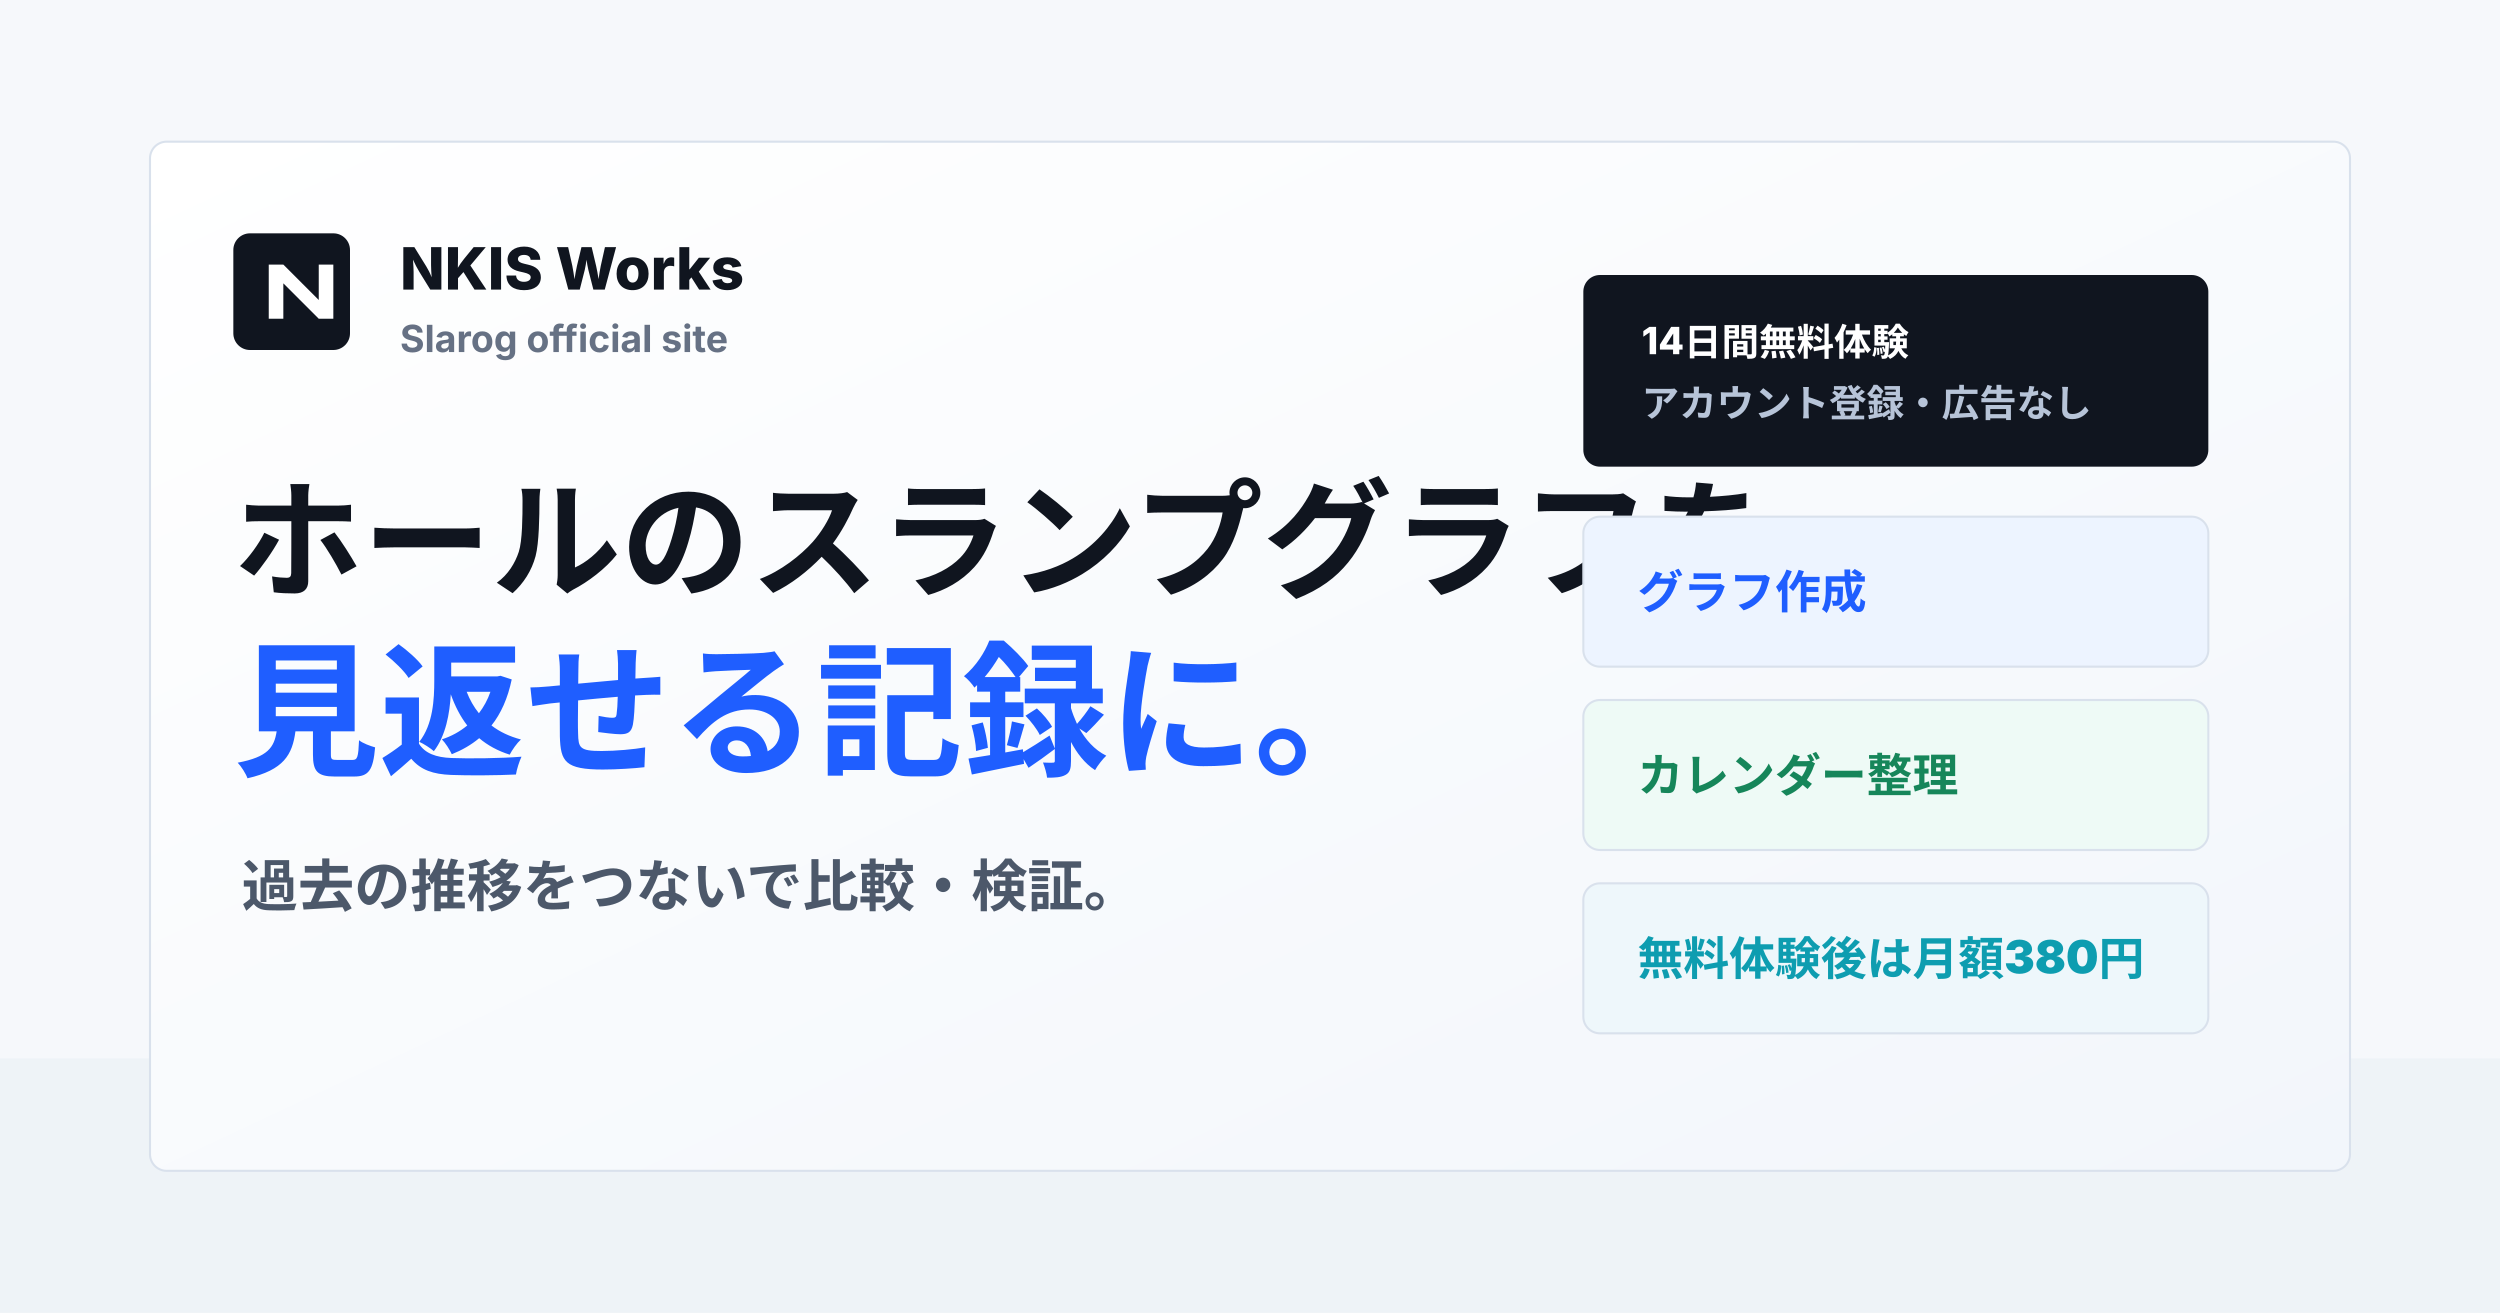
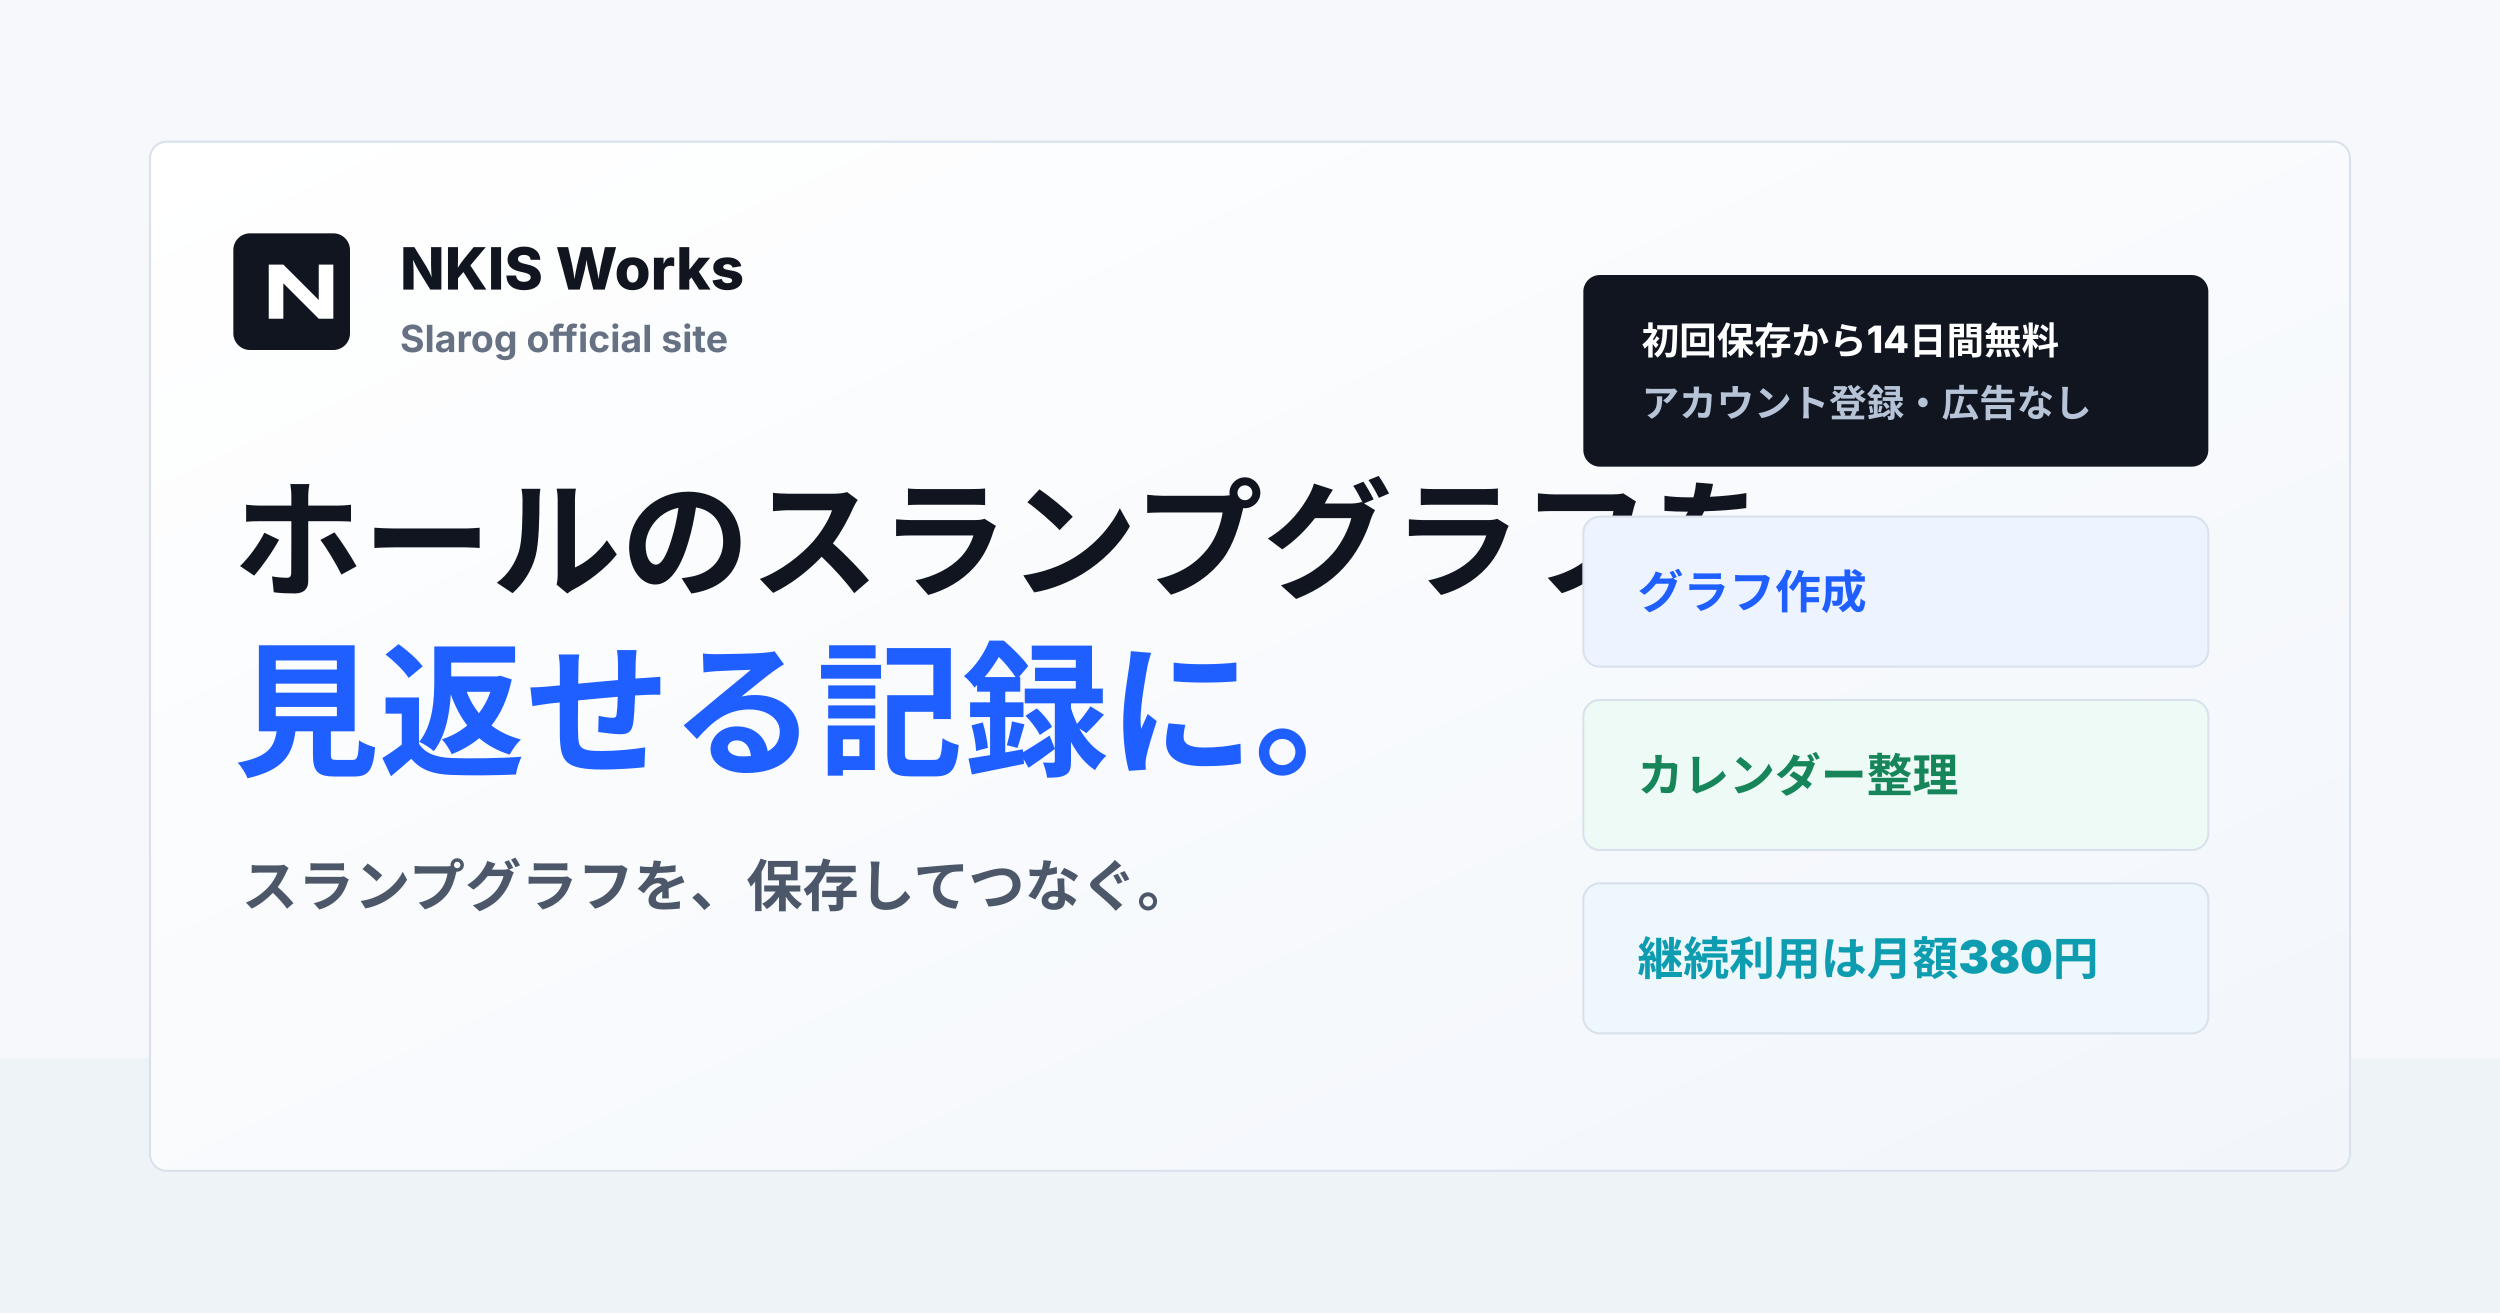
<svg xmlns="http://www.w3.org/2000/svg" viewBox="0 0 1200 630" role="img" aria-labelledby="title desc">
  <defs>
    <linearGradient id="panel" x1="0" x2="1" y1="0" y2="1">
      <stop stop-color="#ffffff" />
      <stop offset="1" stop-color="#f2f6fb" />
    </linearGradient>
    <linearGradient id="screen" x1="0" x2="0" y1="0" y2="1">
      <stop stop-color="#fbfcff" />
      <stop offset="1" stop-color="#edf3f9" />
    </linearGradient>
  </defs>
  <rect width="1200" height="630" fill="#f6f8fb" />
  <path d="M0 508H1200V630H0Z" fill="#eef3f7" />
  <rect x="72" y="68" width="1056" height="494" rx="8" fill="url(#panel)" stroke="#d9e1ec" />
  <rect x="112" y="112" width="56" height="56" rx="8" fill="#10151f" />
  <path d="M129 153V127h7l17 17v-17h7v26h-7l-17-17v17h-7Z" fill="#ffffff" />
  <text x="192" y="139" font-family="-apple-system, BlinkMacSystemFont, 'Noto Sans JP', sans-serif" font-size="28" font-weight="800" fill="#10151f">NKIS Works</text>
  <text x="192" y="169" font-family="-apple-system, BlinkMacSystemFont, 'Noto Sans JP', sans-serif" font-size="18" font-weight="700" fill="#667184">Slarog official site</text>
  <text x="112" y="282" font-family="-apple-system, BlinkMacSystemFont, 'Noto Sans JP', sans-serif" font-size="62" font-weight="900" fill="#10151f">ホールのスランプグラフを、</text>
  <text x="112" y="367" font-family="-apple-system, BlinkMacSystemFont, 'Noto Sans JP', sans-serif" font-size="70" font-weight="900" fill="#1f5eff">見返せる記録に。</text>
-   <text x="116" y="435" font-family="-apple-system, BlinkMacSystemFont, 'Noto Sans JP', sans-serif" font-size="27" font-weight="600" fill="#4c586a">過去の推移をつないで比較・検証。</text>
+   <text x="116" y="435" font-family="-apple-system, BlinkMacSystemFont, 'Noto Sans JP', sans-serif" font-size="27" font-weight="600" fill="#4c586a">スランプグラフを、保存してつなぐ。</text>
  <g transform="translate(760 132)">
    <rect x="0" y="0" width="300" height="92" rx="8" fill="#10151f" />
-     <text x="28" y="38" font-family="-apple-system, BlinkMacSystemFont, 'Noto Sans JP', sans-serif" font-size="18" font-weight="800" fill="#ffffff">14日間無料体験</text>
+     <text x="28" y="38" font-family="-apple-system, BlinkMacSystemFont, 'Noto Sans JP', sans-serif" font-size="18" font-weight="800" fill="#ffffff">初回保存から14日間無料</text>
    <text x="28" y="68" font-family="-apple-system, BlinkMacSystemFont, 'Noto Sans JP', sans-serif" font-size="18" font-weight="700" fill="#b7c4d8">アカウント登録・広告なし</text>
    <rect x="0" y="116" width="300" height="72" rx="8" fill="#edf4ff" stroke="#d9e1ec" />
    <text x="26" y="160" font-family="-apple-system, BlinkMacSystemFont, 'Noto Sans JP', sans-serif" font-size="22" font-weight="850" fill="#1f5eff">グラフ作成</text>
    <rect x="0" y="204" width="300" height="72" rx="8" fill="#eefaf6" stroke="#d9e1ec" />
    <text x="26" y="248" font-family="-apple-system, BlinkMacSystemFont, 'Noto Sans JP', sans-serif" font-size="22" font-weight="850" fill="#16865a">カレンダー整理</text>
    <rect x="0" y="292" width="300" height="72" rx="8" fill="#eef7fb" stroke="#d9e1ec" />
-     <text x="26" y="336" font-family="-apple-system, BlinkMacSystemFont, 'Noto Sans JP', sans-serif" font-size="22" font-weight="850" fill="#0e9db0">無料体験後は月額380円</text>
+     <text x="26" y="336" font-family="-apple-system, BlinkMacSystemFont, 'Noto Sans JP', sans-serif" font-size="22" font-weight="850" fill="#0e9db0">継続利用は月額380円</text>
  </g>
</svg>
